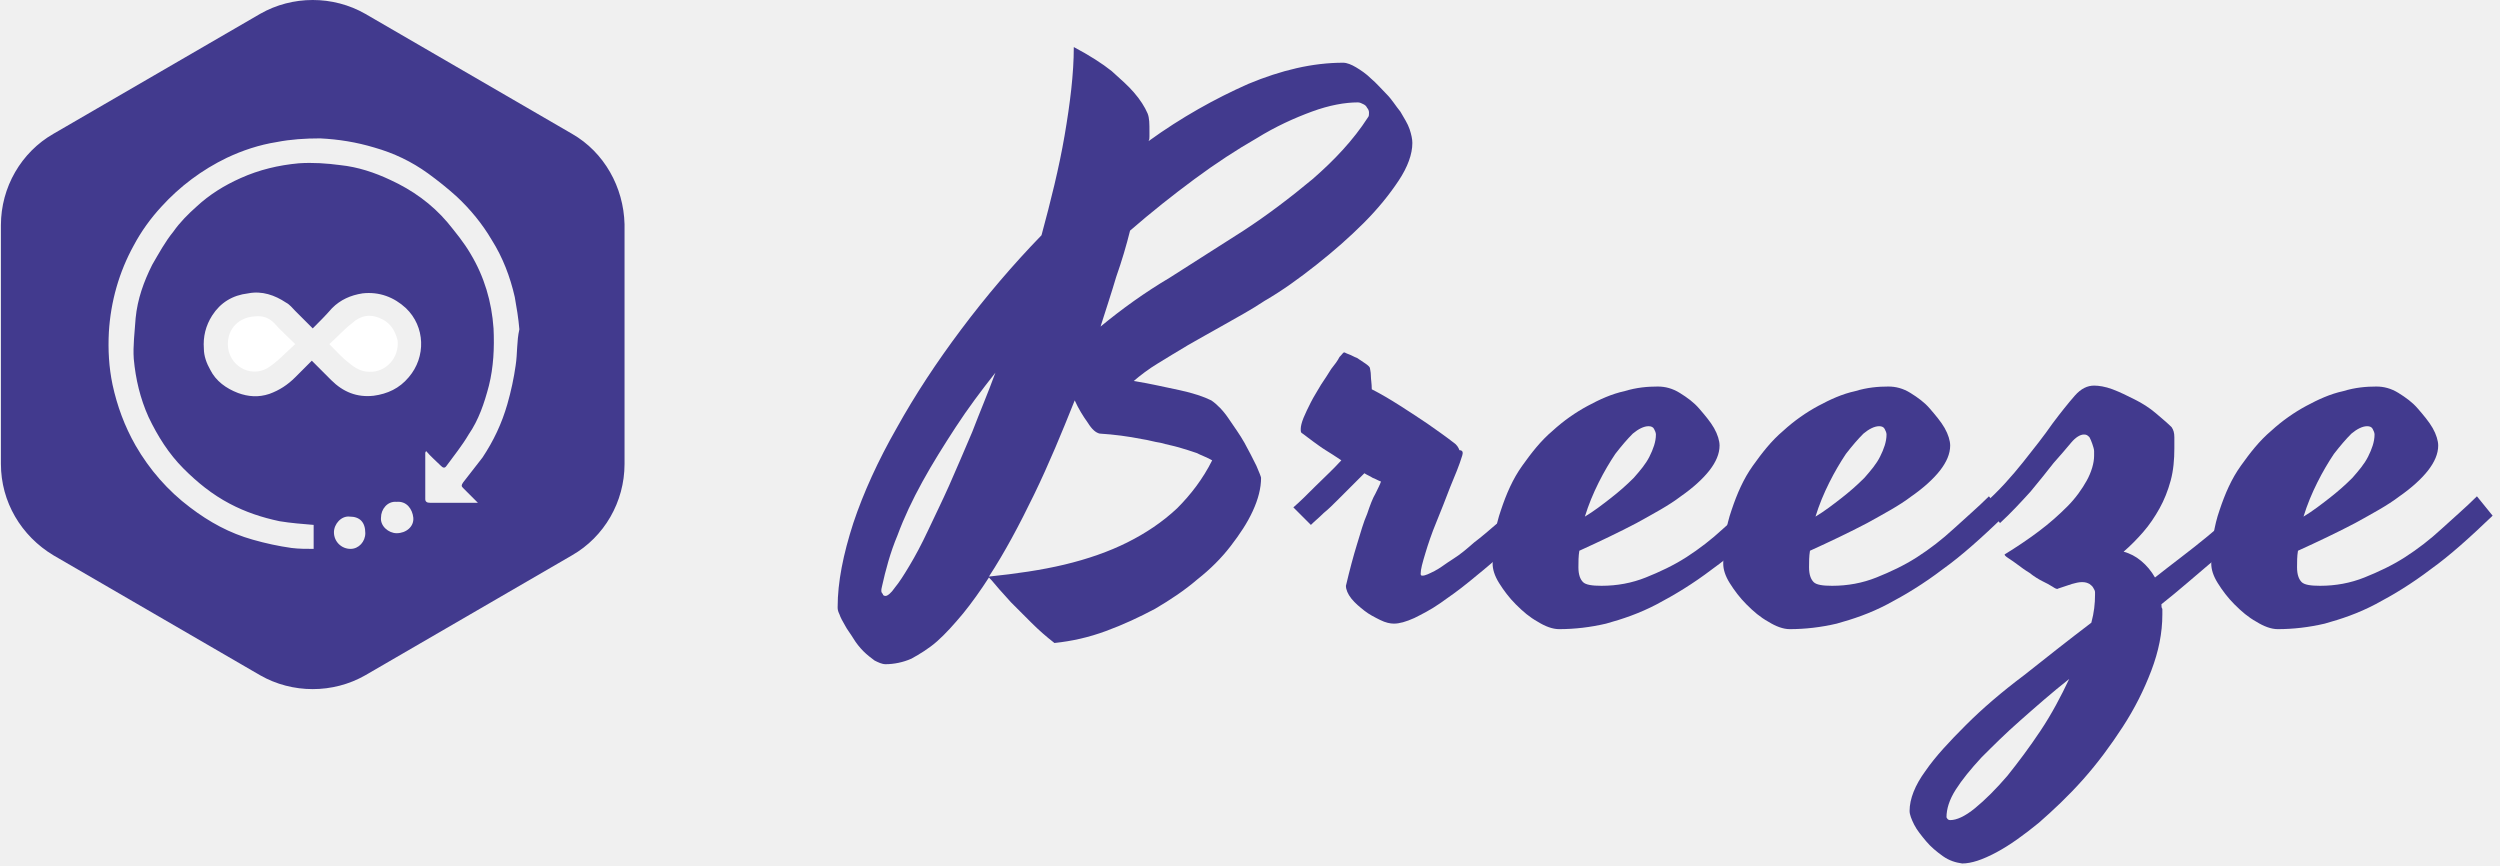
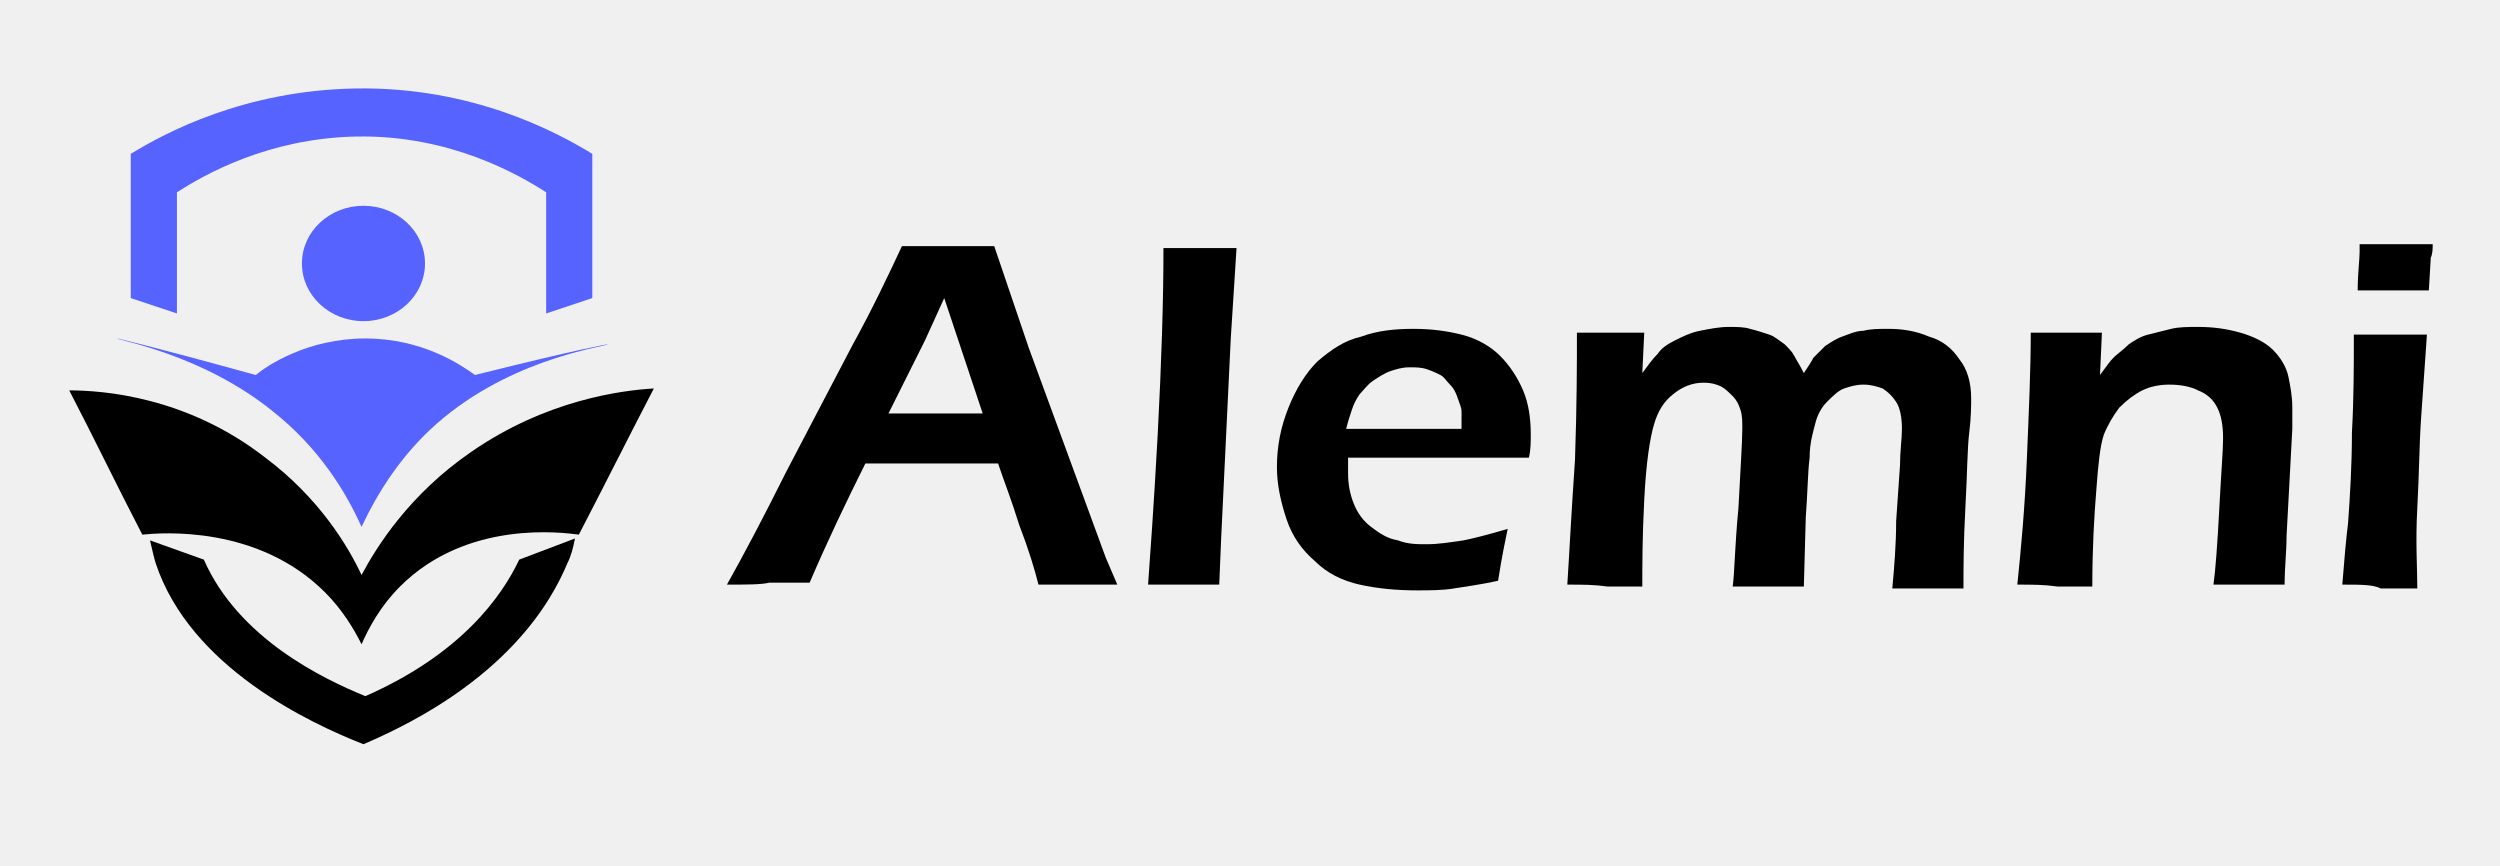
- <svg xmlns="http://www.w3.org/2000/svg" width="130px" height="45px" viewBox="0 0 130 45" version="1.1">
-   <g id="Breeze_dashboard" stroke="none" stroke-width="1" fill="none" fill-rule="evenodd">
-     <g transform="translate(-38, -30)" fill-rule="nonzero" id="logo-(3)">
-       <g transform="translate(38, 30)">
-         <g id="Group" transform="translate(43.17343, 2.398524)" fill="#423A8E">
-           <path d="M30.269,5.037 C30.269,5.613 30.03,6.284 29.55,7.004 C29.07,7.723 28.494,8.443 27.727,9.21 C27.007,9.93 26.192,10.649 25.28,11.369 C24.369,12.089 23.506,12.712 22.594,13.24 C21.875,13.72 21.155,14.103 20.483,14.487 C19.812,14.871 19.188,15.207 18.613,15.542 C18.037,15.878 17.509,16.214 17.03,16.502 C16.55,16.79 16.118,17.125 15.782,17.413 C16.694,17.557 17.461,17.749 18.181,17.893 C18.852,18.037 19.428,18.229 19.812,18.421 C20.1,18.613 20.435,18.948 20.723,19.38 C21.011,19.812 21.299,20.196 21.539,20.627 C21.779,21.059 21.97,21.443 22.162,21.827 C22.306,22.162 22.402,22.402 22.402,22.45 C22.402,22.978 22.258,23.554 21.97,24.177 C21.683,24.801 21.299,25.376 20.819,26 C20.339,26.624 19.764,27.199 19.092,27.727 C18.421,28.303 17.701,28.782 16.886,29.262 C16.07,29.694 15.255,30.077 14.343,30.413 C13.432,30.749 12.568,30.941 11.657,31.037 C11.225,30.701 10.841,30.365 10.458,29.982 C10.074,29.598 9.738,29.262 9.402,28.926 C9.114,28.59 8.827,28.303 8.635,28.063 C8.443,27.823 8.299,27.679 8.251,27.631 C7.819,28.303 7.339,28.974 6.908,29.502 C6.428,30.077 5.996,30.557 5.565,30.941 C5.133,31.325 4.653,31.613 4.221,31.852 C3.79,32.044 3.31,32.14 2.878,32.14 C2.686,32.14 2.494,32.044 2.303,31.948 C2.111,31.804 1.919,31.661 1.727,31.469 C1.535,31.277 1.343,31.037 1.199,30.797 C1.055,30.557 0.863,30.317 0.768,30.125 C0.624,29.886 0.528,29.694 0.48,29.55 C0.384,29.358 0.384,29.262 0.384,29.166 C0.384,27.871 0.672,26.432 1.199,24.801 C1.727,23.218 2.494,21.539 3.454,19.86 C4.413,18.133 5.517,16.454 6.812,14.727 C8.107,13 9.498,11.369 10.985,9.834 C11.465,8.059 11.897,6.332 12.185,4.653 C12.472,2.974 12.664,1.439 12.664,0.048 C13.48,0.48 14.151,0.911 14.631,1.295 C15.111,1.727 15.494,2.063 15.782,2.399 C16.118,2.782 16.358,3.166 16.502,3.502 C16.598,3.742 16.598,4.03 16.598,4.461 C16.598,4.557 16.598,4.605 16.598,4.701 C16.598,4.797 16.598,4.845 16.55,4.941 C18.277,3.694 20.004,2.734 21.731,1.967 C23.458,1.247 25.089,0.863 26.672,0.863 C26.863,0.863 27.103,0.959 27.343,1.103 C27.583,1.247 27.871,1.439 28.111,1.679 C28.399,1.919 28.638,2.207 28.926,2.494 C29.214,2.782 29.406,3.118 29.646,3.406 C29.838,3.742 30.03,4.03 30.125,4.317 C30.221,4.605 30.269,4.845 30.269,5.037 Z M2.878,28.59 C2.974,28.59 3.166,28.446 3.358,28.159 C3.598,27.871 3.838,27.487 4.125,27.007 C4.413,26.528 4.749,25.904 5.085,25.185 C5.421,24.465 5.804,23.697 6.188,22.834 C6.572,21.97 6.956,21.059 7.387,20.052 C7.771,19.044 8.203,18.037 8.587,16.982 C7.867,17.893 7.148,18.852 6.524,19.812 C5.9,20.771 5.325,21.683 4.797,22.642 C4.269,23.601 3.838,24.513 3.502,25.424 C3.118,26.336 2.878,27.247 2.686,28.111 C2.638,28.303 2.638,28.399 2.734,28.494 C2.734,28.542 2.782,28.59 2.878,28.59 Z M12.712,18.421 C12.041,20.1 11.369,21.731 10.601,23.314 C9.834,24.897 9.066,26.336 8.251,27.583 C9.642,27.439 10.985,27.247 12.185,26.959 C13.384,26.672 14.487,26.288 15.446,25.808 C16.406,25.328 17.269,24.753 18.037,24.033 C18.756,23.314 19.38,22.498 19.86,21.539 C19.62,21.395 19.332,21.299 19.044,21.155 C18.756,21.059 18.469,20.963 18.133,20.867 C17.797,20.771 17.509,20.723 17.173,20.627 C16.838,20.579 16.55,20.483 16.214,20.435 C15.494,20.292 14.775,20.196 14.007,20.148 C13.815,20.1 13.624,19.956 13.384,19.572 C13.144,19.236 12.904,18.852 12.712,18.421 Z M15.59,9.594 C15.399,10.362 15.159,11.177 14.871,11.993 C14.631,12.808 14.343,13.672 14.055,14.583 C15.159,13.672 16.358,12.808 17.653,12.041 C18.948,11.225 20.196,10.41 21.491,9.594 C22.738,8.779 23.937,7.867 25.089,6.908 C26.192,5.948 27.199,4.893 27.967,3.694 C28.015,3.646 28.015,3.55 28.015,3.454 C28.015,3.358 27.967,3.262 27.919,3.214 C27.871,3.118 27.823,3.07 27.727,3.022 C27.631,2.974 27.535,2.926 27.439,2.926 C26.768,2.926 25.952,3.07 25.041,3.406 C24.129,3.742 23.17,4.173 22.162,4.797 C21.155,5.373 20.052,6.092 18.948,6.908 C17.845,7.723 16.694,8.635 15.59,9.594 Z" id="Shape" />
-           <path d="M32.86,21.299 C32.716,21.779 32.476,22.354 32.236,22.93 C31.996,23.554 31.756,24.177 31.517,24.753 C31.277,25.328 31.085,25.904 30.941,26.384 C30.797,26.863 30.701,27.199 30.701,27.439 C30.701,27.535 30.749,27.535 30.797,27.535 C30.941,27.535 31.133,27.439 31.421,27.295 C31.708,27.151 31.996,26.911 32.38,26.672 C32.764,26.432 33.1,26.144 33.483,25.808 C33.867,25.52 34.251,25.185 34.587,24.897 C34.923,24.609 35.258,24.321 35.546,24.081 C35.834,23.841 36.026,23.649 36.218,23.506 C36.314,23.601 36.458,23.745 36.601,23.937 C36.745,24.129 36.889,24.273 37.033,24.417 C36.745,24.705 36.41,25.041 36.026,25.424 C35.594,25.808 35.162,26.192 34.683,26.624 C34.203,27.055 33.723,27.439 33.196,27.871 C32.668,28.303 32.188,28.638 31.708,28.974 C31.229,29.31 30.749,29.55 30.365,29.742 C29.934,29.934 29.598,30.03 29.31,30.03 C29.118,30.03 28.878,29.982 28.59,29.838 C28.303,29.694 28.015,29.55 27.775,29.358 C27.535,29.166 27.295,28.974 27.103,28.734 C26.911,28.494 26.815,28.255 26.815,28.063 C27.007,27.247 27.199,26.528 27.391,25.904 C27.583,25.28 27.727,24.753 27.919,24.321 C28.063,23.889 28.207,23.506 28.351,23.266 C28.494,22.978 28.59,22.786 28.638,22.642 C28.494,22.594 28.351,22.498 28.207,22.45 C28.063,22.354 27.919,22.306 27.775,22.21 C27.583,22.402 27.343,22.642 27.103,22.882 C26.863,23.122 26.624,23.362 26.384,23.601 C26.144,23.841 25.904,24.081 25.664,24.273 C25.424,24.513 25.185,24.705 24.993,24.897 L24.081,23.985 C24.417,23.697 24.801,23.314 25.232,22.882 C25.664,22.45 26.144,22.018 26.576,21.539 C26.288,21.347 26,21.155 25.76,21.011 C25.52,20.867 25.28,20.675 25.137,20.579 C24.945,20.435 24.753,20.292 24.561,20.148 C24.465,20.1 24.465,20.052 24.465,19.908 C24.465,19.764 24.513,19.572 24.609,19.332 C24.705,19.092 24.849,18.804 24.993,18.517 C25.137,18.229 25.328,17.941 25.52,17.605 C25.712,17.317 25.904,17.03 26.048,16.79 C26.24,16.55 26.384,16.358 26.48,16.166 C26.624,16.022 26.672,15.926 26.72,15.926 C26.768,15.926 26.815,15.974 26.959,16.022 C27.103,16.07 27.247,16.166 27.391,16.214 C27.535,16.31 27.679,16.406 27.823,16.502 C27.967,16.598 28.063,16.694 28.063,16.742 C28.063,16.79 28.111,16.934 28.111,17.125 C28.111,17.317 28.159,17.557 28.159,17.845 C28.638,18.085 29.118,18.373 29.646,18.708 C30.173,19.044 30.605,19.332 31.037,19.62 C31.517,19.956 31.996,20.292 32.428,20.627 C32.572,20.723 32.668,20.867 32.716,21.011 C32.908,21.011 32.908,21.155 32.86,21.299 Z" id="Path" />
-           <path d="M49.074,24.417 C47.923,25.52 46.867,26.48 45.86,27.199 C44.852,27.967 43.893,28.542 42.982,29.022 C42.07,29.502 41.207,29.79 40.343,30.03 C39.528,30.221 38.712,30.317 37.897,30.317 C37.561,30.317 37.177,30.173 36.793,29.934 C36.362,29.694 36.026,29.406 35.642,29.022 C35.306,28.686 35.018,28.303 34.779,27.919 C34.539,27.535 34.443,27.199 34.443,26.911 C34.443,25.904 34.587,24.945 34.875,24.129 C35.162,23.266 35.498,22.498 35.978,21.827 C36.458,21.155 36.937,20.531 37.561,20.004 C38.137,19.476 38.76,19.044 39.384,18.708 C40.007,18.373 40.631,18.085 41.303,17.941 C41.926,17.749 42.502,17.701 43.03,17.701 C43.413,17.701 43.797,17.797 44.181,18.037 C44.565,18.277 44.9,18.517 45.188,18.852 C45.476,19.188 45.764,19.524 45.956,19.86 C46.148,20.196 46.244,20.531 46.244,20.771 C46.244,21.203 46.052,21.635 45.716,22.066 C45.38,22.498 44.852,22.978 44.229,23.41 C43.605,23.889 42.79,24.321 41.926,24.801 C41.015,25.28 40.007,25.76 38.952,26.24 C38.904,26.528 38.904,26.815 38.904,27.103 C38.904,27.487 39,27.727 39.144,27.871 C39.288,28.015 39.624,28.063 40.103,28.063 C40.919,28.063 41.686,27.919 42.406,27.631 C43.125,27.343 43.845,27.007 44.517,26.576 C45.188,26.144 45.812,25.664 46.435,25.089 C47.059,24.513 47.683,23.985 48.258,23.41 L49.074,24.417 Z M42.55,19.764 C42.31,19.764 42.022,19.908 41.734,20.148 C41.446,20.435 41.159,20.771 40.823,21.203 C40.535,21.635 40.247,22.114 39.959,22.69 C39.672,23.266 39.432,23.841 39.24,24.465 C39.72,24.177 40.151,23.841 40.583,23.506 C41.015,23.17 41.399,22.834 41.782,22.45 C42.118,22.066 42.406,21.731 42.598,21.347 C42.79,20.963 42.934,20.579 42.934,20.196 C42.934,20.1 42.886,20.004 42.838,19.908 C42.79,19.812 42.694,19.764 42.55,19.764 Z" id="Shape" />
-           <path d="M61.066,24.417 C59.915,25.52 58.86,26.48 57.852,27.199 C56.845,27.967 55.886,28.542 54.974,29.022 C54.063,29.502 53.199,29.79 52.336,30.03 C51.52,30.221 50.705,30.317 49.889,30.317 C49.554,30.317 49.17,30.173 48.786,29.934 C48.354,29.694 48.018,29.406 47.635,29.022 C47.299,28.686 47.011,28.303 46.771,27.919 C46.531,27.535 46.435,27.199 46.435,26.911 C46.435,25.904 46.579,24.945 46.867,24.129 C47.155,23.266 47.491,22.498 47.97,21.827 C48.45,21.155 48.93,20.531 49.554,20.004 C50.129,19.476 50.753,19.044 51.376,18.708 C52,18.373 52.624,18.085 53.295,17.941 C53.919,17.749 54.494,17.701 55.022,17.701 C55.406,17.701 55.79,17.797 56.173,18.037 C56.557,18.277 56.893,18.517 57.181,18.852 C57.469,19.188 57.756,19.524 57.948,19.86 C58.14,20.196 58.236,20.531 58.236,20.771 C58.236,21.203 58.044,21.635 57.708,22.066 C57.373,22.498 56.845,22.978 56.221,23.41 C55.598,23.889 54.782,24.321 53.919,24.801 C53.007,25.28 52,25.76 50.945,26.24 C50.897,26.528 50.897,26.815 50.897,27.103 C50.897,27.487 50.993,27.727 51.137,27.871 C51.28,28.015 51.616,28.063 52.096,28.063 C52.911,28.063 53.679,27.919 54.399,27.631 C55.118,27.343 55.838,27.007 56.509,26.576 C57.181,26.144 57.804,25.664 58.428,25.089 C59.052,24.513 59.675,23.985 60.251,23.41 L61.066,24.417 Z M54.542,19.764 C54.303,19.764 54.015,19.908 53.727,20.148 C53.439,20.435 53.151,20.771 52.815,21.203 C52.528,21.635 52.24,22.114 51.952,22.69 C51.664,23.266 51.424,23.841 51.232,24.465 C51.712,24.177 52.144,23.841 52.576,23.506 C53.007,23.17 53.391,22.834 53.775,22.45 C54.111,22.066 54.399,21.731 54.59,21.347 C54.782,20.963 54.926,20.579 54.926,20.196 C54.926,20.1 54.878,20.004 54.83,19.908 C54.782,19.812 54.686,19.764 54.542,19.764 Z" id="Shape" />
-           <path d="M74.498,24.417 C73.635,25.232 72.771,26 71.908,26.768 C70.996,27.535 70.133,28.303 69.221,29.022 C69.221,29.118 69.221,29.214 69.269,29.262 C69.269,29.358 69.269,29.454 69.269,29.55 C69.269,30.509 69.077,31.469 68.694,32.476 C68.31,33.483 67.83,34.443 67.207,35.402 C66.583,36.362 65.911,37.273 65.144,38.137 C64.376,39 63.609,39.72 62.841,40.391 C62.074,41.015 61.354,41.542 60.635,41.926 C59.915,42.31 59.339,42.502 58.86,42.502 C58.524,42.454 58.188,42.358 57.852,42.118 C57.517,41.878 57.229,41.638 56.989,41.351 C56.749,41.063 56.509,40.775 56.365,40.487 C56.221,40.199 56.125,39.959 56.125,39.768 C56.125,39.144 56.413,38.424 56.941,37.705 C57.469,36.937 58.188,36.17 59.052,35.306 C59.915,34.443 60.923,33.579 62.074,32.716 C63.225,31.804 64.376,30.893 65.576,29.982 C65.72,29.454 65.768,28.974 65.768,28.542 C65.768,28.494 65.768,28.446 65.768,28.399 C65.768,28.303 65.72,28.255 65.672,28.159 C65.624,28.063 65.528,28.015 65.48,27.967 C65.384,27.919 65.288,27.871 65.096,27.871 C64.904,27.871 64.76,27.919 64.568,27.967 C64.424,28.015 64.137,28.111 63.849,28.207 C63.801,28.255 63.705,28.207 63.561,28.111 C63.417,28.015 63.225,27.919 63.033,27.823 C62.841,27.727 62.601,27.583 62.362,27.391 C62.122,27.247 61.93,27.103 61.738,26.959 C61.546,26.815 61.402,26.72 61.258,26.624 C61.114,26.528 61.066,26.48 61.066,26.432 C61.69,26.048 62.266,25.664 62.841,25.232 C63.417,24.801 63.897,24.369 64.328,23.937 C64.76,23.506 65.096,23.026 65.336,22.594 C65.576,22.162 65.72,21.683 65.72,21.299 C65.72,21.251 65.72,21.203 65.72,21.059 C65.72,20.963 65.672,20.819 65.624,20.675 C65.576,20.531 65.528,20.435 65.48,20.339 C65.384,20.244 65.336,20.196 65.192,20.196 C65,20.196 64.76,20.339 64.52,20.627 C64.28,20.915 63.993,21.251 63.609,21.683 C63.273,22.114 62.889,22.594 62.41,23.17 C61.93,23.697 61.402,24.273 60.827,24.801 C60.731,24.657 60.587,24.561 60.491,24.417 C60.395,24.321 60.299,24.225 60.203,24.129 C60.107,24.033 60.011,23.937 59.963,23.841 C60.779,23.122 61.45,22.354 62.026,21.635 C62.601,20.915 63.129,20.244 63.561,19.62 C63.993,19.044 64.376,18.565 64.712,18.181 C65.048,17.797 65.384,17.653 65.72,17.653 C65.959,17.653 66.295,17.701 66.679,17.845 C67.063,17.989 67.446,18.181 67.83,18.373 C68.214,18.565 68.598,18.804 68.934,19.092 C69.269,19.38 69.557,19.62 69.749,19.812 C69.845,19.956 69.893,20.1 69.893,20.339 C69.893,20.579 69.893,20.771 69.893,20.915 C69.893,21.491 69.845,22.066 69.701,22.594 C69.557,23.122 69.365,23.601 69.125,24.033 C68.886,24.465 68.598,24.897 68.262,25.28 C67.926,25.664 67.59,26 67.255,26.288 C67.59,26.384 67.878,26.528 68.166,26.768 C68.454,27.007 68.694,27.295 68.886,27.631 C69.797,26.911 70.708,26.24 71.524,25.568 C72.339,24.897 73.107,24.225 73.779,23.601 L74.498,24.417 Z M58.236,40.247 C58.572,40.247 59.004,40.055 59.531,39.624 C60.059,39.192 60.635,38.616 61.21,37.945 C61.786,37.225 62.362,36.458 62.937,35.594 C63.513,34.731 63.993,33.819 64.424,32.908 C63.513,33.627 62.697,34.347 61.882,35.066 C61.114,35.738 60.443,36.41 59.867,36.985 C59.292,37.609 58.86,38.137 58.524,38.664 C58.188,39.192 58.044,39.672 58.044,40.103 C58.092,40.199 58.14,40.247 58.236,40.247 Z" id="Shape" />
-           <path d="M86.443,24.417 C85.292,25.52 84.236,26.48 83.229,27.199 C82.221,27.967 81.262,28.542 80.351,29.022 C79.439,29.502 78.576,29.79 77.712,30.03 C76.897,30.221 76.081,30.317 75.266,30.317 C74.93,30.317 74.546,30.173 74.162,29.934 C73.731,29.694 73.395,29.406 73.011,29.022 C72.675,28.686 72.387,28.303 72.148,27.919 C71.908,27.535 71.812,27.199 71.812,26.911 C71.812,25.904 71.956,24.945 72.244,24.129 C72.531,23.266 72.867,22.498 73.347,21.827 C73.827,21.155 74.306,20.531 74.93,20.004 C75.506,19.476 76.129,19.044 76.753,18.708 C77.376,18.373 78,18.085 78.672,17.941 C79.295,17.749 79.871,17.701 80.399,17.701 C80.782,17.701 81.166,17.797 81.55,18.037 C81.934,18.277 82.269,18.517 82.557,18.852 C82.845,19.188 83.133,19.524 83.325,19.86 C83.517,20.196 83.613,20.531 83.613,20.771 C83.613,21.203 83.421,21.635 83.085,22.066 C82.749,22.498 82.221,22.978 81.598,23.41 C80.974,23.889 80.159,24.321 79.295,24.801 C78.384,25.28 77.376,25.76 76.321,26.24 C76.273,26.528 76.273,26.815 76.273,27.103 C76.273,27.487 76.369,27.727 76.513,27.871 C76.657,28.015 76.993,28.063 77.472,28.063 C78.288,28.063 79.055,27.919 79.775,27.631 C80.494,27.343 81.214,27.007 81.886,26.576 C82.557,26.144 83.181,25.664 83.804,25.089 C84.428,24.513 85.052,23.985 85.627,23.41 L86.443,24.417 Z M79.919,19.764 C79.679,19.764 79.391,19.908 79.103,20.148 C78.815,20.435 78.528,20.771 78.192,21.203 C77.904,21.635 77.616,22.114 77.328,22.69 C77.041,23.266 76.801,23.841 76.609,24.465 C77.089,24.177 77.52,23.841 77.952,23.506 C78.384,23.17 78.768,22.834 79.151,22.45 C79.487,22.066 79.775,21.731 79.967,21.347 C80.159,20.963 80.303,20.579 80.303,20.196 C80.303,20.1 80.255,20.004 80.207,19.908 C80.159,19.812 80.063,19.764 79.919,19.764 Z" id="Shape" />
-         </g>
-         <g id="Group">
-           <path d="M14.247,16.79 C13.959,16.502 13.624,16.406 13.24,16.454 C12.424,16.502 11.849,17.077 11.849,17.893 C11.849,18.996 13,19.668 13.911,19.14 C14.439,18.804 14.871,18.325 15.351,17.893 C14.967,17.509 14.583,17.173 14.247,16.79 Z" id="Path" fill="#FFFFFF" />
-           <path d="M19.764,16.55 C19.236,16.31 18.756,16.406 18.325,16.79 C17.893,17.125 17.557,17.509 17.125,17.893 C17.509,18.277 17.797,18.613 18.181,18.9 C18.469,19.14 18.804,19.332 19.188,19.332 C20.052,19.38 20.771,18.613 20.675,17.701 C20.531,17.125 20.244,16.742 19.764,16.55 Z" id="Path" fill="#FFFFFF" />
-           <path d="M29.742,6.956 L18.996,0.72 C17.317,-0.24 15.207,-0.24 13.528,0.72 L2.782,6.956 C1.103,7.915 0.048,9.738 0.048,11.705 L0.048,24.129 C0.048,26.096 1.103,27.871 2.782,28.878 L13.528,35.114 C15.207,36.074 17.317,36.074 18.996,35.114 L29.742,28.878 C31.421,27.919 32.476,26.096 32.476,24.129 L32.476,11.657 C32.428,9.738 31.421,7.915 29.742,6.956 Z M18.229,28.542 C17.749,28.542 17.365,28.159 17.365,27.679 C17.365,27.247 17.749,26.815 18.181,26.863 C18.708,26.863 18.996,27.151 18.996,27.727 C18.996,28.159 18.661,28.542 18.229,28.542 Z M20.627,27.727 C20.196,27.727 19.764,27.343 19.812,26.911 C19.812,26.48 20.148,26.048 20.627,26.096 C21.155,26.048 21.443,26.48 21.491,26.911 C21.539,27.391 21.107,27.727 20.627,27.727 Z M21.251,19.62 C20.771,20.196 20.148,20.483 19.428,20.579 C18.565,20.675 17.845,20.387 17.221,19.764 C16.886,19.428 16.55,19.092 16.214,18.756 C15.926,19.044 15.638,19.332 15.351,19.62 C14.967,20.004 14.535,20.292 14.007,20.483 C13.432,20.675 12.904,20.627 12.376,20.435 C11.753,20.196 11.225,19.812 10.937,19.236 C10.745,18.9 10.601,18.517 10.601,18.133 C10.554,17.509 10.697,16.934 11.033,16.406 C11.465,15.734 12.089,15.351 12.904,15.255 C13.624,15.111 14.295,15.351 14.871,15.734 C15.063,15.83 15.207,16.022 15.351,16.166 C15.638,16.454 15.926,16.742 16.262,17.077 C16.598,16.742 16.934,16.406 17.269,16.022 C17.701,15.59 18.229,15.351 18.852,15.255 C19.716,15.159 20.483,15.446 21.107,16.022 C22.114,16.982 22.162,18.565 21.251,19.62 Z M26.815,18.996 C26.72,19.668 26.576,20.339 26.384,21.011 C26.096,22.018 25.664,22.93 25.089,23.793 C24.753,24.225 24.417,24.657 24.081,25.089 C23.985,25.232 23.985,25.28 24.081,25.376 C24.321,25.616 24.561,25.856 24.849,26.144 C24.369,26.144 23.985,26.144 23.601,26.144 C23.17,26.144 22.786,26.144 22.354,26.144 C22.21,26.144 22.114,26.096 22.114,25.952 C22.114,25.137 22.114,24.369 22.114,23.554 C22.114,23.554 22.114,23.506 22.162,23.458 C22.402,23.745 22.69,23.985 22.93,24.225 C23.026,24.321 23.122,24.369 23.218,24.225 C23.601,23.697 24.033,23.17 24.369,22.594 C24.897,21.827 25.185,20.963 25.424,20.052 C25.664,19.092 25.712,18.085 25.664,17.077 C25.568,15.686 25.185,14.391 24.465,13.192 C24.129,12.616 23.697,12.089 23.266,11.561 C22.45,10.601 21.443,9.882 20.292,9.354 C19.476,8.97 18.613,8.683 17.701,8.587 C16.982,8.491 16.262,8.443 15.542,8.491 C14.487,8.587 13.48,8.827 12.52,9.258 C11.657,9.642 10.889,10.122 10.218,10.745 C9.786,11.129 9.354,11.561 9.018,12.041 C8.587,12.568 8.251,13.192 7.915,13.768 C7.483,14.631 7.148,15.542 7.052,16.55 C7.004,17.269 6.908,17.989 6.956,18.661 C7.052,19.716 7.292,20.723 7.723,21.683 C8.203,22.69 8.779,23.601 9.546,24.369 C10.266,25.089 11.033,25.712 11.945,26.192 C12.76,26.624 13.624,26.911 14.535,27.103 C15.111,27.199 15.734,27.247 16.31,27.295 C16.31,27.679 16.31,28.063 16.31,28.542 C15.926,28.542 15.542,28.542 15.159,28.494 C14.487,28.399 13.815,28.255 13.144,28.063 C11.945,27.727 10.889,27.151 9.882,26.384 C8.731,25.52 7.771,24.417 7.052,23.17 C6.476,22.162 6.092,21.107 5.852,20.004 C5.661,19.092 5.613,18.181 5.661,17.269 C5.756,15.686 6.188,14.151 6.956,12.76 C7.339,12.041 7.819,11.369 8.395,10.745 C9.354,9.69 10.506,8.827 11.801,8.203 C12.616,7.819 13.48,7.531 14.391,7.387 C15.111,7.244 15.878,7.196 16.646,7.196 C17.605,7.244 18.517,7.387 19.476,7.675 C20.483,7.963 21.395,8.395 22.258,9.018 C22.786,9.402 23.266,9.786 23.745,10.218 C24.465,10.889 25.089,11.657 25.568,12.472 C26.144,13.384 26.528,14.391 26.768,15.446 C26.863,15.974 26.959,16.55 27.007,17.125 C26.863,17.749 26.911,18.373 26.815,18.996 Z" id="Shape" fill="#423A8E" />
-         </g>
+ <svg xmlns="http://www.w3.org/2000/svg" version="1.1" id="Calque_1" x="0px" y="0px" viewBox="0 0 130 45" style="enable-background:new 0 0 130 45;" xml:space="preserve">
+   <style type="text/css">
+ 	.st0{fill:#5663FF;}
+ </style>
+   <g>
+     <g>
+       <path d="M37.8,30.4c0.9-1.6,1.9-3.5,3.1-5.9l3.4-6.5c1.1-2,1.9-3.7,2.6-5.2c1.1,0,1.9,0,2.4,0c0.8,0,1.6,0,2.4,0l1.8,5.3l4,10.9    l0.6,1.4l-1.9,0c-0.4,0-1.2,0-2.2,0c-0.2-0.8-0.5-1.8-1-3.1c-0.4-1.3-0.8-2.3-1.1-3.2H45c-1,2-2,4.1-2.9,6.2l-2.1,0    C39.6,30.4,38.8,30.4,37.8,30.4z M46.2,21.5h4.9l-2-6l-1,2.2L46.2,21.5z" />
+       <path d="M59.7,30.4c0.1-1.4,0.3-4.1,0.5-7.8c0.2-3.8,0.3-7,0.3-9.7c0.9,0,1.5,0,1.9,0c0.5,0,1.1,0,1.9,0L64,17.6L63.5,28l-0.1,2.4    c-0.7,0-1.3,0-1.8,0C61.5,30.4,60.9,30.4,59.7,30.4z" />
+       <path d="M78.4,27.5c-0.1,0.5-0.3,1.4-0.5,2.7c-0.9,0.2-1.7,0.3-2.3,0.4c-0.6,0.1-1.3,0.1-1.9,0.1c-1.1,0-2.1-0.1-3-0.3    c-0.9-0.2-1.7-0.6-2.3-1.2c-0.7-0.6-1.2-1.3-1.5-2.2c-0.3-0.9-0.5-1.8-0.5-2.7c0-1.1,0.2-2.1,0.6-3.1c0.4-1,0.9-1.8,1.5-2.4    c0.7-0.6,1.4-1.1,2.3-1.3c0.8-0.3,1.7-0.4,2.7-0.4c0.9,0,1.7,0.1,2.5,0.3c0.8,0.2,1.5,0.6,2,1.1c0.5,0.5,0.9,1.1,1.2,1.8    c0.3,0.7,0.4,1.5,0.4,2.3c0,0.4,0,0.8-0.1,1.2l-9.4,0c0,0.3,0,0.6,0,0.8c0,0.6,0.1,1.1,0.3,1.6c0.2,0.5,0.5,0.9,0.9,1.2    c0.4,0.3,0.8,0.6,1.4,0.7c0.5,0.2,1,0.2,1.5,0.2c0.6,0,1.2-0.1,1.9-0.2C76.6,28,77.4,27.8,78.4,27.5z M70,22.3l6,0    c0-0.4,0-0.7,0-0.9c0-0.2-0.1-0.4-0.2-0.7c-0.1-0.3-0.2-0.5-0.4-0.7c-0.2-0.2-0.3-0.4-0.5-0.5c-0.2-0.1-0.4-0.2-0.7-0.3    c-0.3-0.1-0.6-0.1-0.9-0.1c-0.4,0-0.7,0.1-1,0.2c-0.3,0.1-0.6,0.3-0.9,0.5c-0.3,0.2-0.5,0.5-0.7,0.7c-0.2,0.3-0.3,0.5-0.4,0.8    C70.2,21.6,70.1,21.9,70,22.3z" />
+       <path d="M81.5,30.4c0.1-1.5,0.2-3.6,0.4-6.5C82,21,82,18.8,82,17.3c0.7,0,1.3,0,1.8,0c0.5,0,1.1,0,1.7,0l-0.1,2.1    c0.3-0.4,0.5-0.7,0.8-1c0.2-0.3,0.5-0.5,0.9-0.7c0.4-0.2,0.8-0.4,1.3-0.5c0.5-0.1,1-0.2,1.5-0.2c0.4,0,0.8,0,1.1,0.1    c0.4,0.1,0.7,0.2,1,0.3c0.3,0.1,0.5,0.3,0.8,0.5c0.2,0.2,0.4,0.4,0.5,0.6c0.1,0.2,0.3,0.5,0.5,0.9c0.2-0.3,0.4-0.6,0.5-0.8    c0.2-0.2,0.4-0.4,0.6-0.6c0.3-0.2,0.6-0.4,0.9-0.5c0.3-0.1,0.7-0.3,1.1-0.3c0.4-0.1,0.8-0.1,1.3-0.1c0.7,0,1.4,0.1,2.1,0.4    c0.7,0.2,1.2,0.6,1.6,1.2c0.4,0.5,0.6,1.2,0.6,2c0,0.4,0,1-0.1,1.8c-0.1,0.8-0.1,2.1-0.2,3.9c-0.1,1.8-0.1,3.2-0.1,4.2    c-0.6,0-1.2,0-1.7,0c-0.6,0-1.2,0-2,0c0.1-1.1,0.2-2.3,0.2-3.5l0.2-2.9c0-0.7,0.1-1.4,0.1-1.9c0-0.6-0.1-1.1-0.3-1.4    c-0.2-0.3-0.4-0.5-0.7-0.7c-0.3-0.1-0.6-0.2-1-0.2c-0.4,0-0.7,0.1-1,0.2c-0.3,0.1-0.6,0.4-0.9,0.7c-0.3,0.3-0.5,0.7-0.6,1.1    c-0.1,0.4-0.3,1-0.3,1.8c-0.1,0.8-0.1,1.8-0.2,3.1l-0.1,3.6c-0.7,0-1.3,0-1.8,0s-1.1,0-1.9,0c0.1-0.7,0.1-2,0.3-4.1    c0.1-2,0.2-3.4,0.2-4.1c0-0.4,0-0.7-0.1-1c-0.1-0.3-0.2-0.5-0.4-0.7c-0.2-0.2-0.4-0.4-0.6-0.5c-0.2-0.1-0.5-0.2-0.9-0.2    c-0.6,0-1.1,0.2-1.6,0.6c-0.5,0.4-0.8,0.9-1,1.6c-0.2,0.7-0.4,1.9-0.5,3.9c-0.1,1.9-0.1,3.4-0.1,4.5c-0.8,0-1.4,0-1.8,0    C82.9,30.4,82.3,30.4,81.5,30.4z" />
+       <path d="M104.9,30.4c0.2-1.9,0.4-4.1,0.5-6.6c0.1-2.4,0.2-4.6,0.2-6.5c0.8,0,1.4,0,1.9,0c0.6,0,1.2,0,1.8,0l-0.1,2.2    c0.3-0.4,0.5-0.7,0.7-0.9c0.2-0.2,0.5-0.4,0.8-0.7c0.3-0.2,0.6-0.4,1-0.5c0.4-0.1,0.8-0.2,1.2-0.3c0.4-0.1,0.9-0.1,1.4-0.1    c0.8,0,1.5,0.1,2.2,0.3c0.7,0.2,1.3,0.5,1.7,0.9c0.4,0.4,0.7,0.9,0.8,1.4c0.1,0.5,0.2,1,0.2,1.6c0,0.2,0,0.6,0,1.1l-0.3,5.6    c0,0.8-0.1,1.6-0.1,2.5c-0.7,0-1.3,0-1.7,0c-0.7,0-1.3,0-2,0c0.1-0.7,0.2-2,0.3-3.9c0.1-1.9,0.2-3.1,0.2-3.7    c0-0.7-0.1-1.2-0.3-1.6c-0.2-0.4-0.5-0.7-1-0.9c-0.4-0.2-0.9-0.3-1.5-0.3c-0.5,0-1,0.1-1.4,0.3c-0.4,0.2-0.8,0.5-1.2,0.9    c-0.3,0.4-0.6,0.9-0.8,1.4c-0.2,0.6-0.3,1.6-0.4,3c-0.1,1.2-0.2,2.9-0.2,4.9c-0.7,0-1.3,0-1.8,0C106.3,30.4,105.7,30.4,104.9,30.4    z" />
+       <path d="M121.8,30.4c0.1-1.3,0.2-2.4,0.3-3.2c0.1-1.4,0.2-3,0.2-4.7c0.1-1.8,0.1-3.5,0.1-5.1c0.8,0,1.5,0,1.9,0c0.4,0,1,0,1.9,0    c-0.1,1.5-0.2,2.9-0.3,4.3c-0.1,1.4-0.1,2.9-0.2,4.7s0,3.1,0,4.2c-0.8,0-1.4,0-1.9,0C123.4,30.4,122.8,30.4,121.8,30.4z     M122.6,15.1c0-0.9,0.1-1.6,0.1-2v-0.4c0.8,0,1.4,0,1.9,0c0.7,0,1.3,0,1.9,0c0,0.2,0,0.5-0.1,0.7l-0.1,1.7c-0.7,0-1.3,0-1.8,0    C123.9,15.1,123.3,15.1,122.6,15.1z" />
+     </g>
+     <g>
+       <g>
+         <ellipse class="st0" cx="18.9" cy="13.7" rx="3.2" ry="3" />
+         <path class="st0" d="M13.3,19.5c-5.8-1.6-7.2-1.9-7.2-1.9c0,0.1,4.4,0.8,8.1,3.8c2.4,1.9,3.8,4.2,4.6,6c0.8-1.7,2.1-3.9,4.3-5.7     c3.9-3.2,8.6-3.7,8.5-3.8c0,0-1.3,0.2-6.9,1.6c-0.7-0.5-2.7-1.9-5.7-1.9C16,17.6,13.9,19,13.3,19.5z" />
+         <path d="M30.1,27.8c1.3-2.5,2.6-5.1,3.9-7.6c-1.7,0.1-5.6,0.6-9.5,3.3c-3.2,2.2-4.9,4.9-5.7,6.4c-0.7-1.5-2.2-4-5-6.1     c-4.1-3.2-8.5-3.5-10.2-3.5c1.3,2.5,2.5,5,3.8,7.5c1-0.1,6-0.5,9.5,3c0.9,0.9,1.5,1.9,1.9,2.7c0.4-0.9,1-2,2-3     C24.3,27,29.3,27.7,30.1,27.8z" />
+       </g>
+       <g>
+         <path class="st0" d="M9.2,16.3c0-2.1,0-4.2,0-6.3c1.4-0.9,4.7-2.8,9.3-2.9c4.9-0.1,8.5,2,9.9,2.9c0,1.5,0,3.7,0,6.3l2.4-0.8     c0-3.2,0-5.7,0-7.5C29,6.9,24.6,4.5,18.5,4.6C12.7,4.7,8.6,6.9,6.8,8c0,2.5,0,5,0,7.5L9.2,16.3z" />
+         <path d="M27,29.1C26.1,31,24,34,19,36.2c-2.2-0.9-6.6-3-8.4-7.1l-2.8-1c0.1,0.4,0.2,0.9,0.3,1.2c1.8,5.4,8,8.3,10.8,9.4     c7.5-3.2,9.8-7.5,10.6-9.4c0.2-0.4,0.3-0.8,0.4-1.3L27,29.1z" />
      </g>
    </g>
  </g>
</svg>
